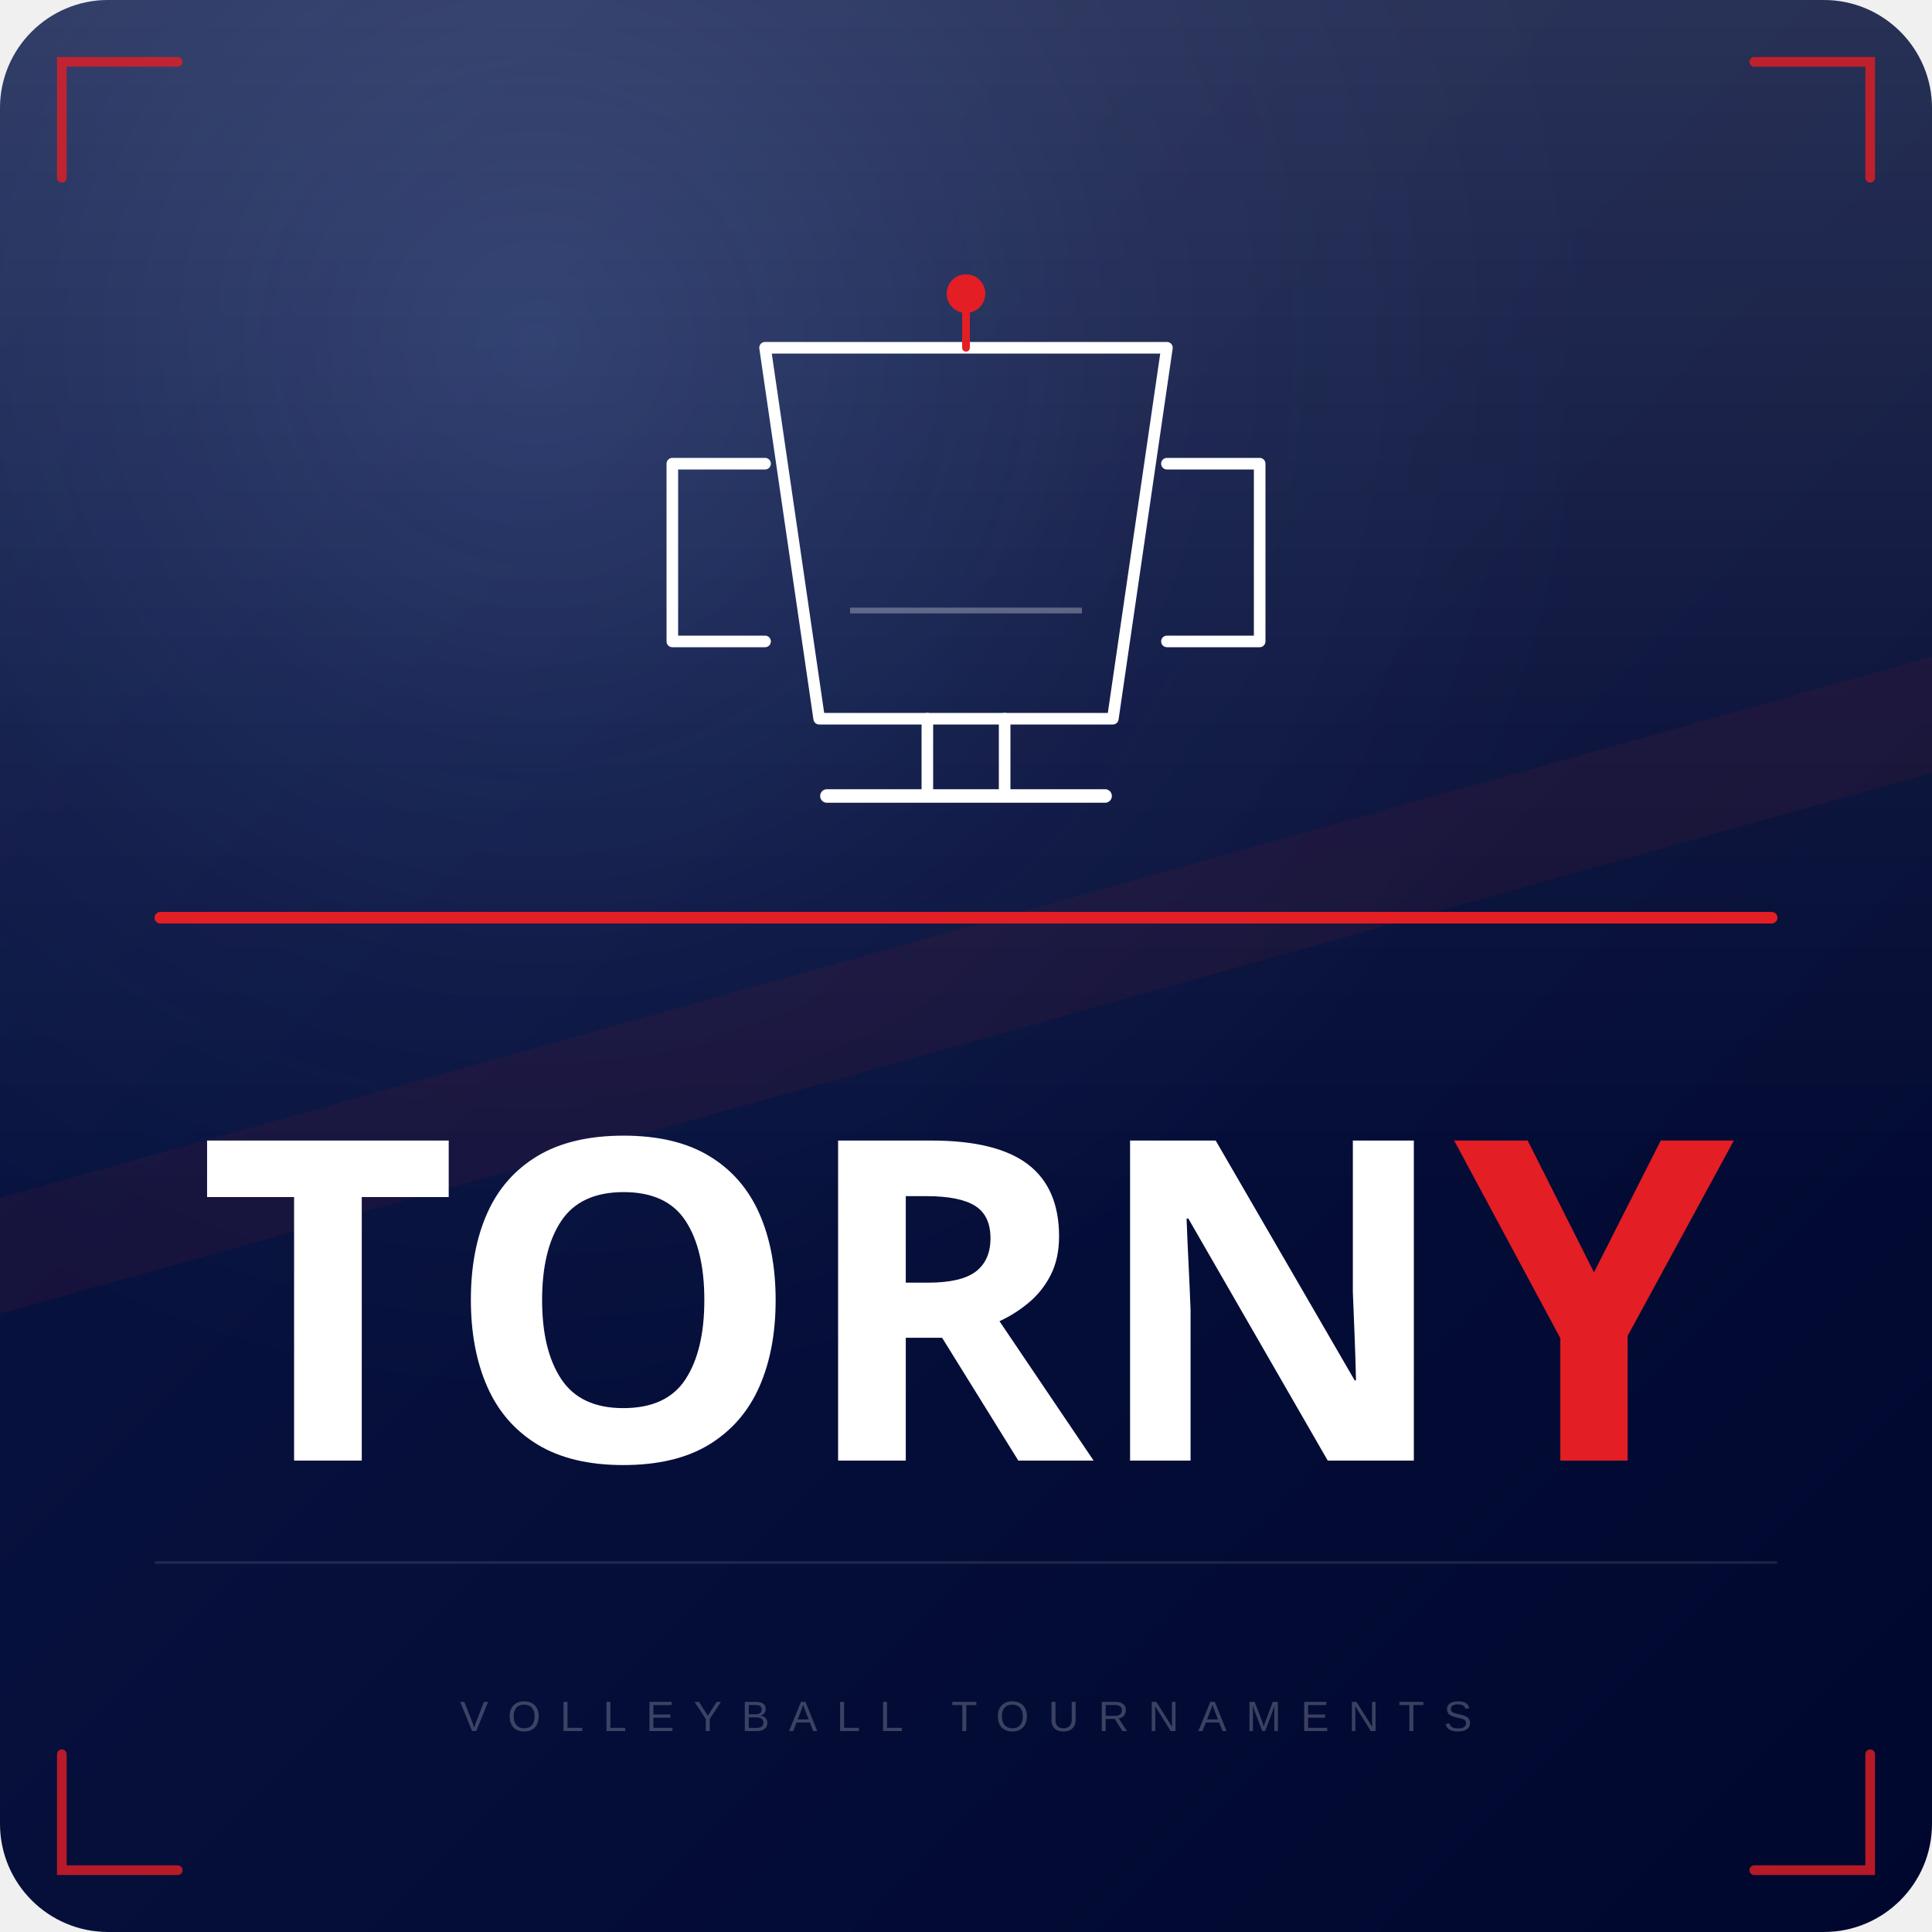
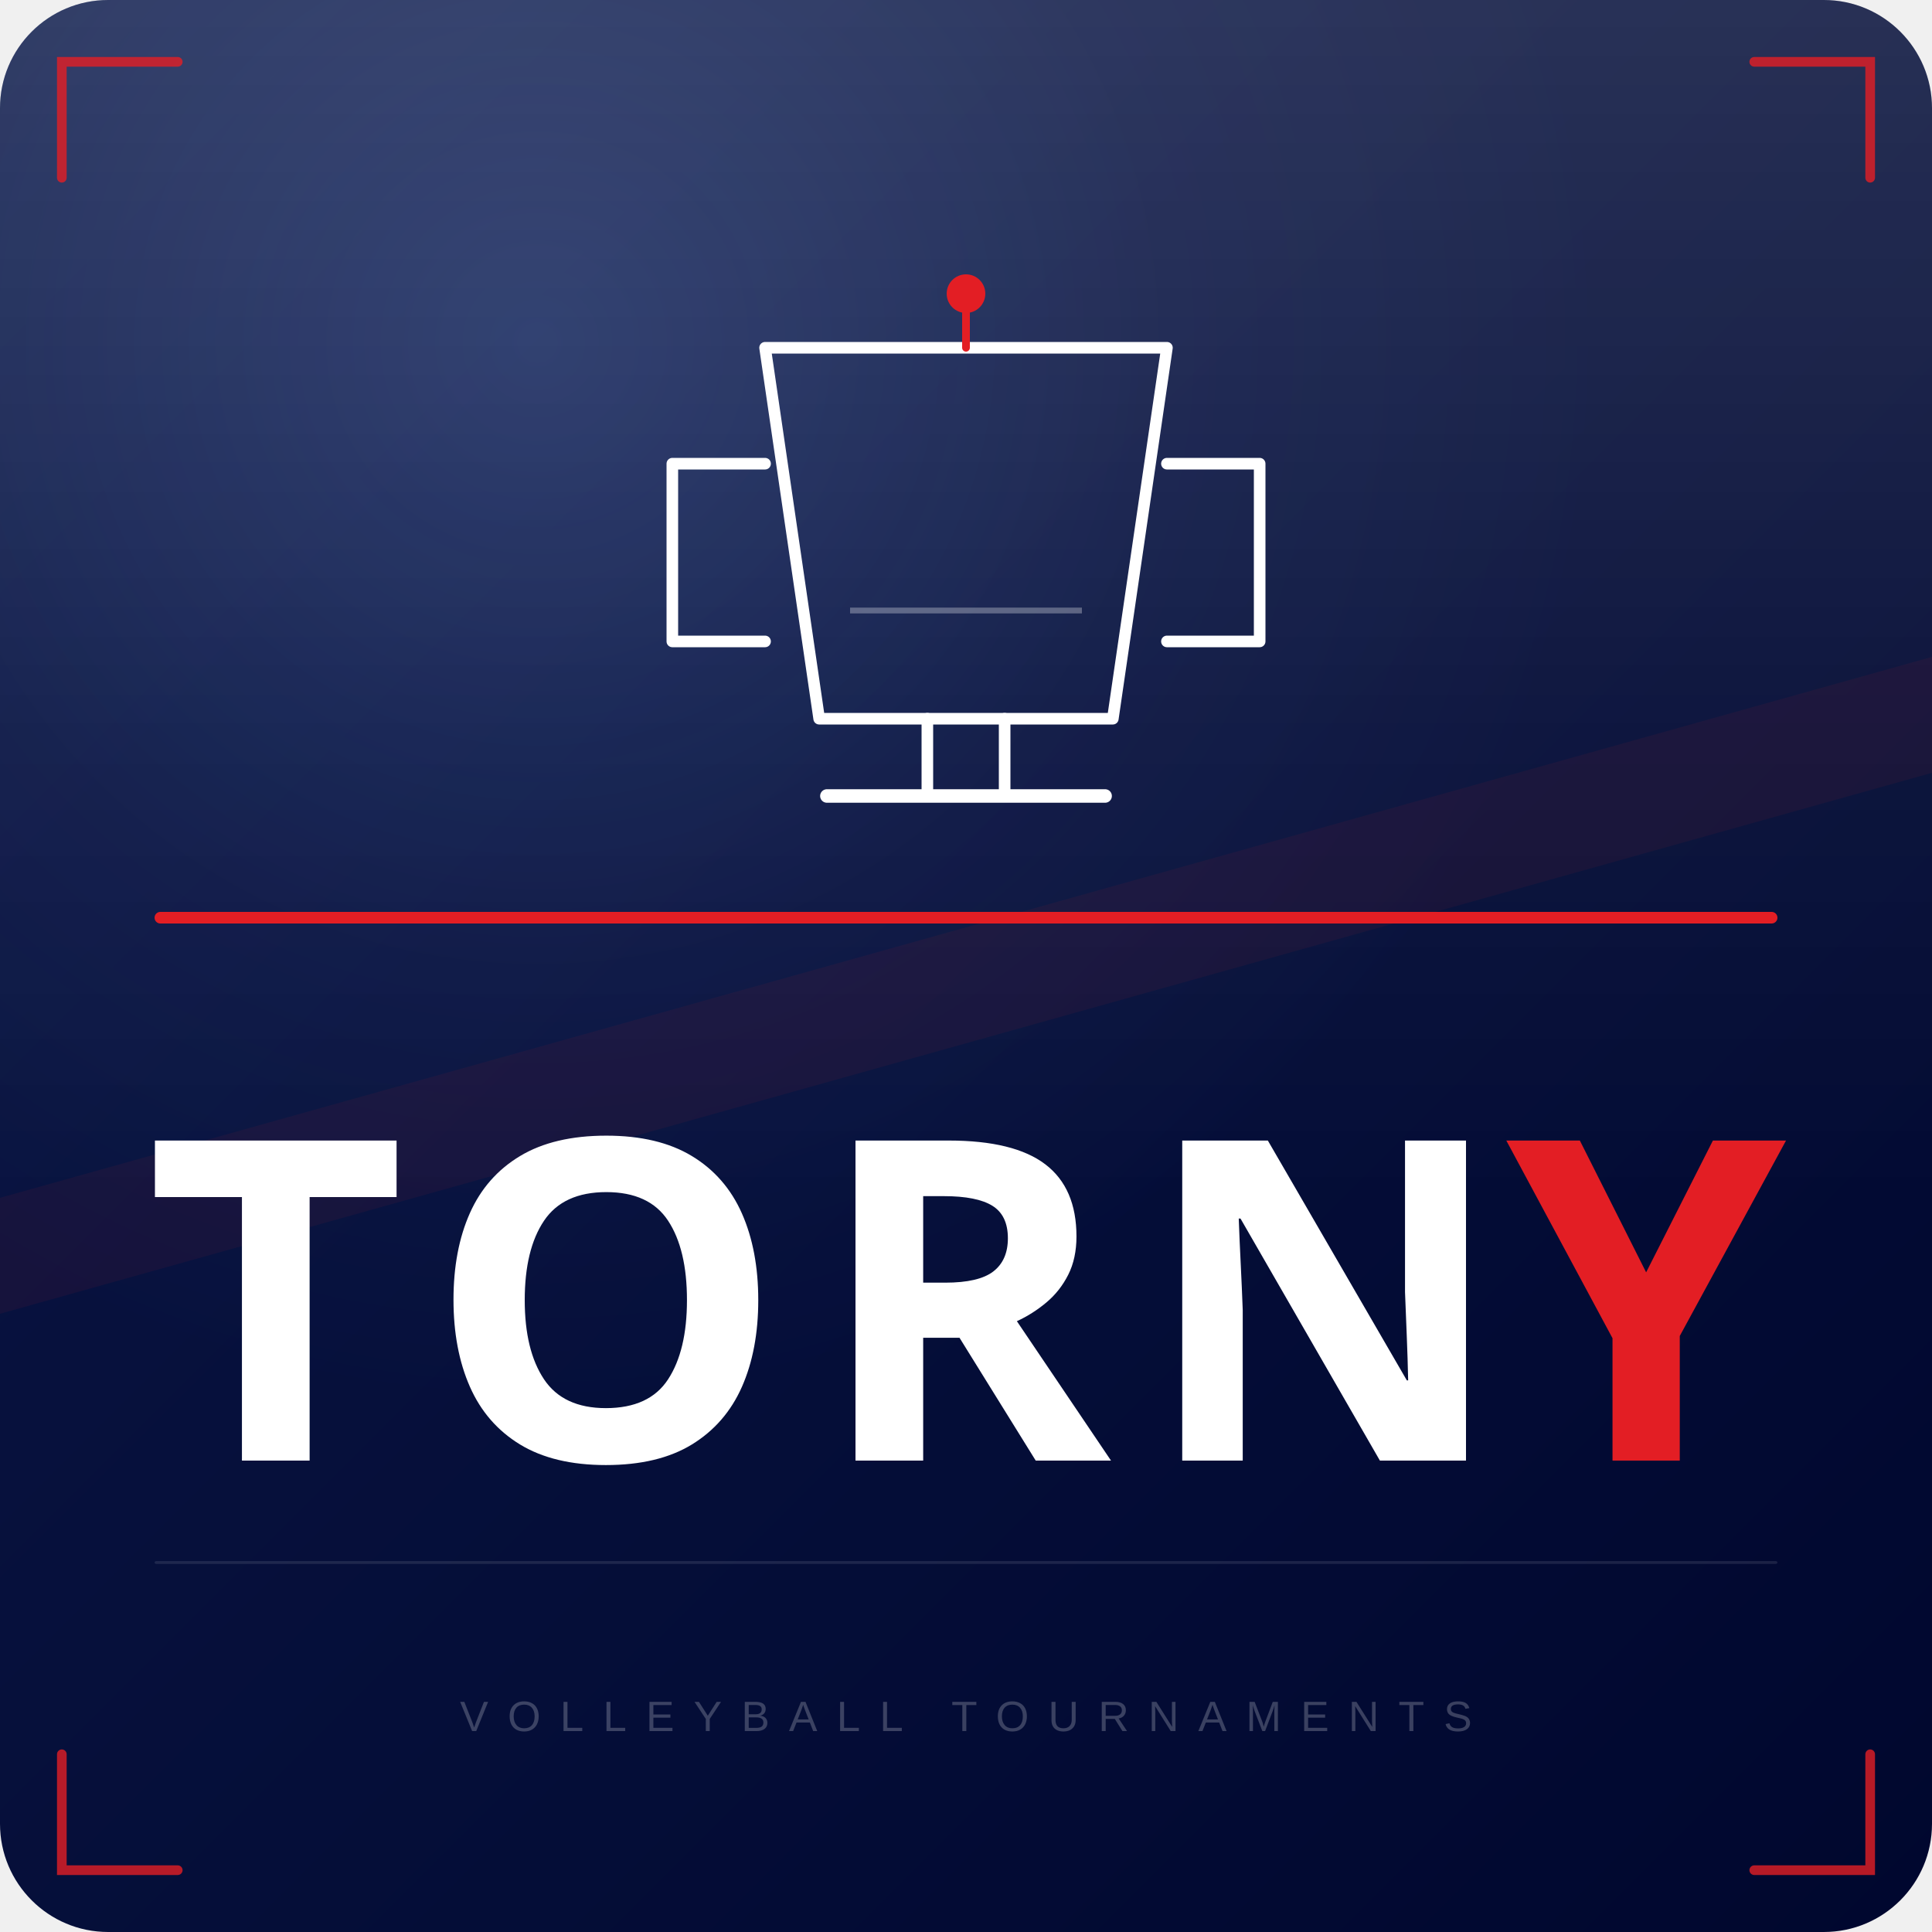
<svg xmlns="http://www.w3.org/2000/svg" viewBox="0 0 500 500" width="500" height="500">
  <defs>
    <linearGradient id="bg" x1="0%" y1="0%" x2="100%" y2="100%">
      <stop offset="0%" stop-color="#0B1746" />
      <stop offset="100%" stop-color="#00072E" />
    </linearGradient>
    <linearGradient id="glass" x1="50%" y1="0%" x2="50%" y2="100%">
      <stop offset="0%" stop-color="#FFFFFF" stop-opacity="0.14" />
      <stop offset="38%" stop-color="#FFFFFF" stop-opacity="0.04" />
      <stop offset="62%" stop-color="#FFFFFF" stop-opacity="0" />
      <stop offset="100%" stop-color="#FFFFFF" stop-opacity="0" />
    </linearGradient>
    <radialGradient id="hotspot" cx="28%" cy="18%" r="55%">
      <stop offset="0%" stop-color="#7BA8FF" stop-opacity="0.18" />
      <stop offset="60%" stop-color="#7BA8FF" stop-opacity="0.04" />
      <stop offset="100%" stop-color="#7BA8FF" stop-opacity="0" />
    </radialGradient>
  </defs>
  <rect width="500" height="500" rx="28" fill="url(#bg)" />
  <rect width="500" height="500" rx="28" fill="url(#hotspot)" />
  <rect width="500" height="500" rx="28" fill="url(#glass)" />
  <polygon points="0,310 500,170 500,200 0,340" fill="#E31E24" opacity="0.07" />
  <g transform="translate(250, 148)">
    <polygon points="-52,-58 52,-58 38,38 -38,38" fill="none" stroke="#FFFFFF" stroke-width="3" stroke-linejoin="round" />
    <line x1="-30" y1="10" x2="30" y2="10" stroke="#FFFFFF" stroke-width="1.5" opacity="0.3" />
    <polyline points="-52,-28 -76,-28 -76,18 -52,18" fill="none" stroke="#FFFFFF" stroke-width="3" stroke-linejoin="round" stroke-linecap="round" />
    <polyline points="52,-28 76,-28 76,18 52,18" fill="none" stroke="#FFFFFF" stroke-width="3" stroke-linejoin="round" stroke-linecap="round" />
    <line x1="-10" y1="38" x2="-10" y2="58" stroke="#FFFFFF" stroke-width="3" stroke-linecap="round" />
    <line x1="10" y1="38" x2="10" y2="58" stroke="#FFFFFF" stroke-width="3" stroke-linecap="round" />
    <line x1="-36" y1="58" x2="36" y2="58" stroke="#FFFFFF" stroke-width="3.5" stroke-linecap="round" />
    <circle cx="0" cy="-72" r="5" fill="#E31E24" />
    <line x1="0" y1="-67" x2="0" y2="-58" stroke="#E31E24" stroke-width="2" stroke-linecap="round" />
  </g>
  <rect x="40" y="236" width="420" height="3" rx="1.5" fill="#E31E24" />
-   <text x="250" y="378" font-family="'Arial Black','Impact','Haettenschweiler',sans-serif" font-weight="900" font-size="116" letter-spacing="-1" text-anchor="middle" dominant-baseline="auto" fill="#FFFFFF">TORN<tspan fill="#E31E24">Y</tspan>
+   <text x="250" y="378" font-family="'Archivo Black','Arial Black','Impact','Haettenschweiler',sans-serif" font-weight="900" font-size="116" letter-spacing="8" text-anchor="middle" dominant-baseline="auto" fill="#FFFFFF">TORN<tspan fill="#E31E24">Y</tspan>
  </text>
  <rect x="40" y="404" width="420" height="0.75" rx="0.5" fill="#FFFFFF" opacity="0.10" />
  <text x="250" y="448" font-family="'Arial',sans-serif" font-weight="400" font-size="11" letter-spacing="5" text-anchor="middle" fill="#FFFFFF" opacity="0.22">VOLLEYBALL TOURNAMENTS</text>
  <g stroke="#E31E24" stroke-width="2.5" fill="none" opacity="0.8" stroke-linecap="round">
    <path d="M16 46 L16 16 L46 16" />
    <path d="M454 16 L484 16 L484 46" />
    <path d="M16 454 L16 484 L46 484" />
    <path d="M454 484 L484 484 L484 454" />
  </g>
</svg>
